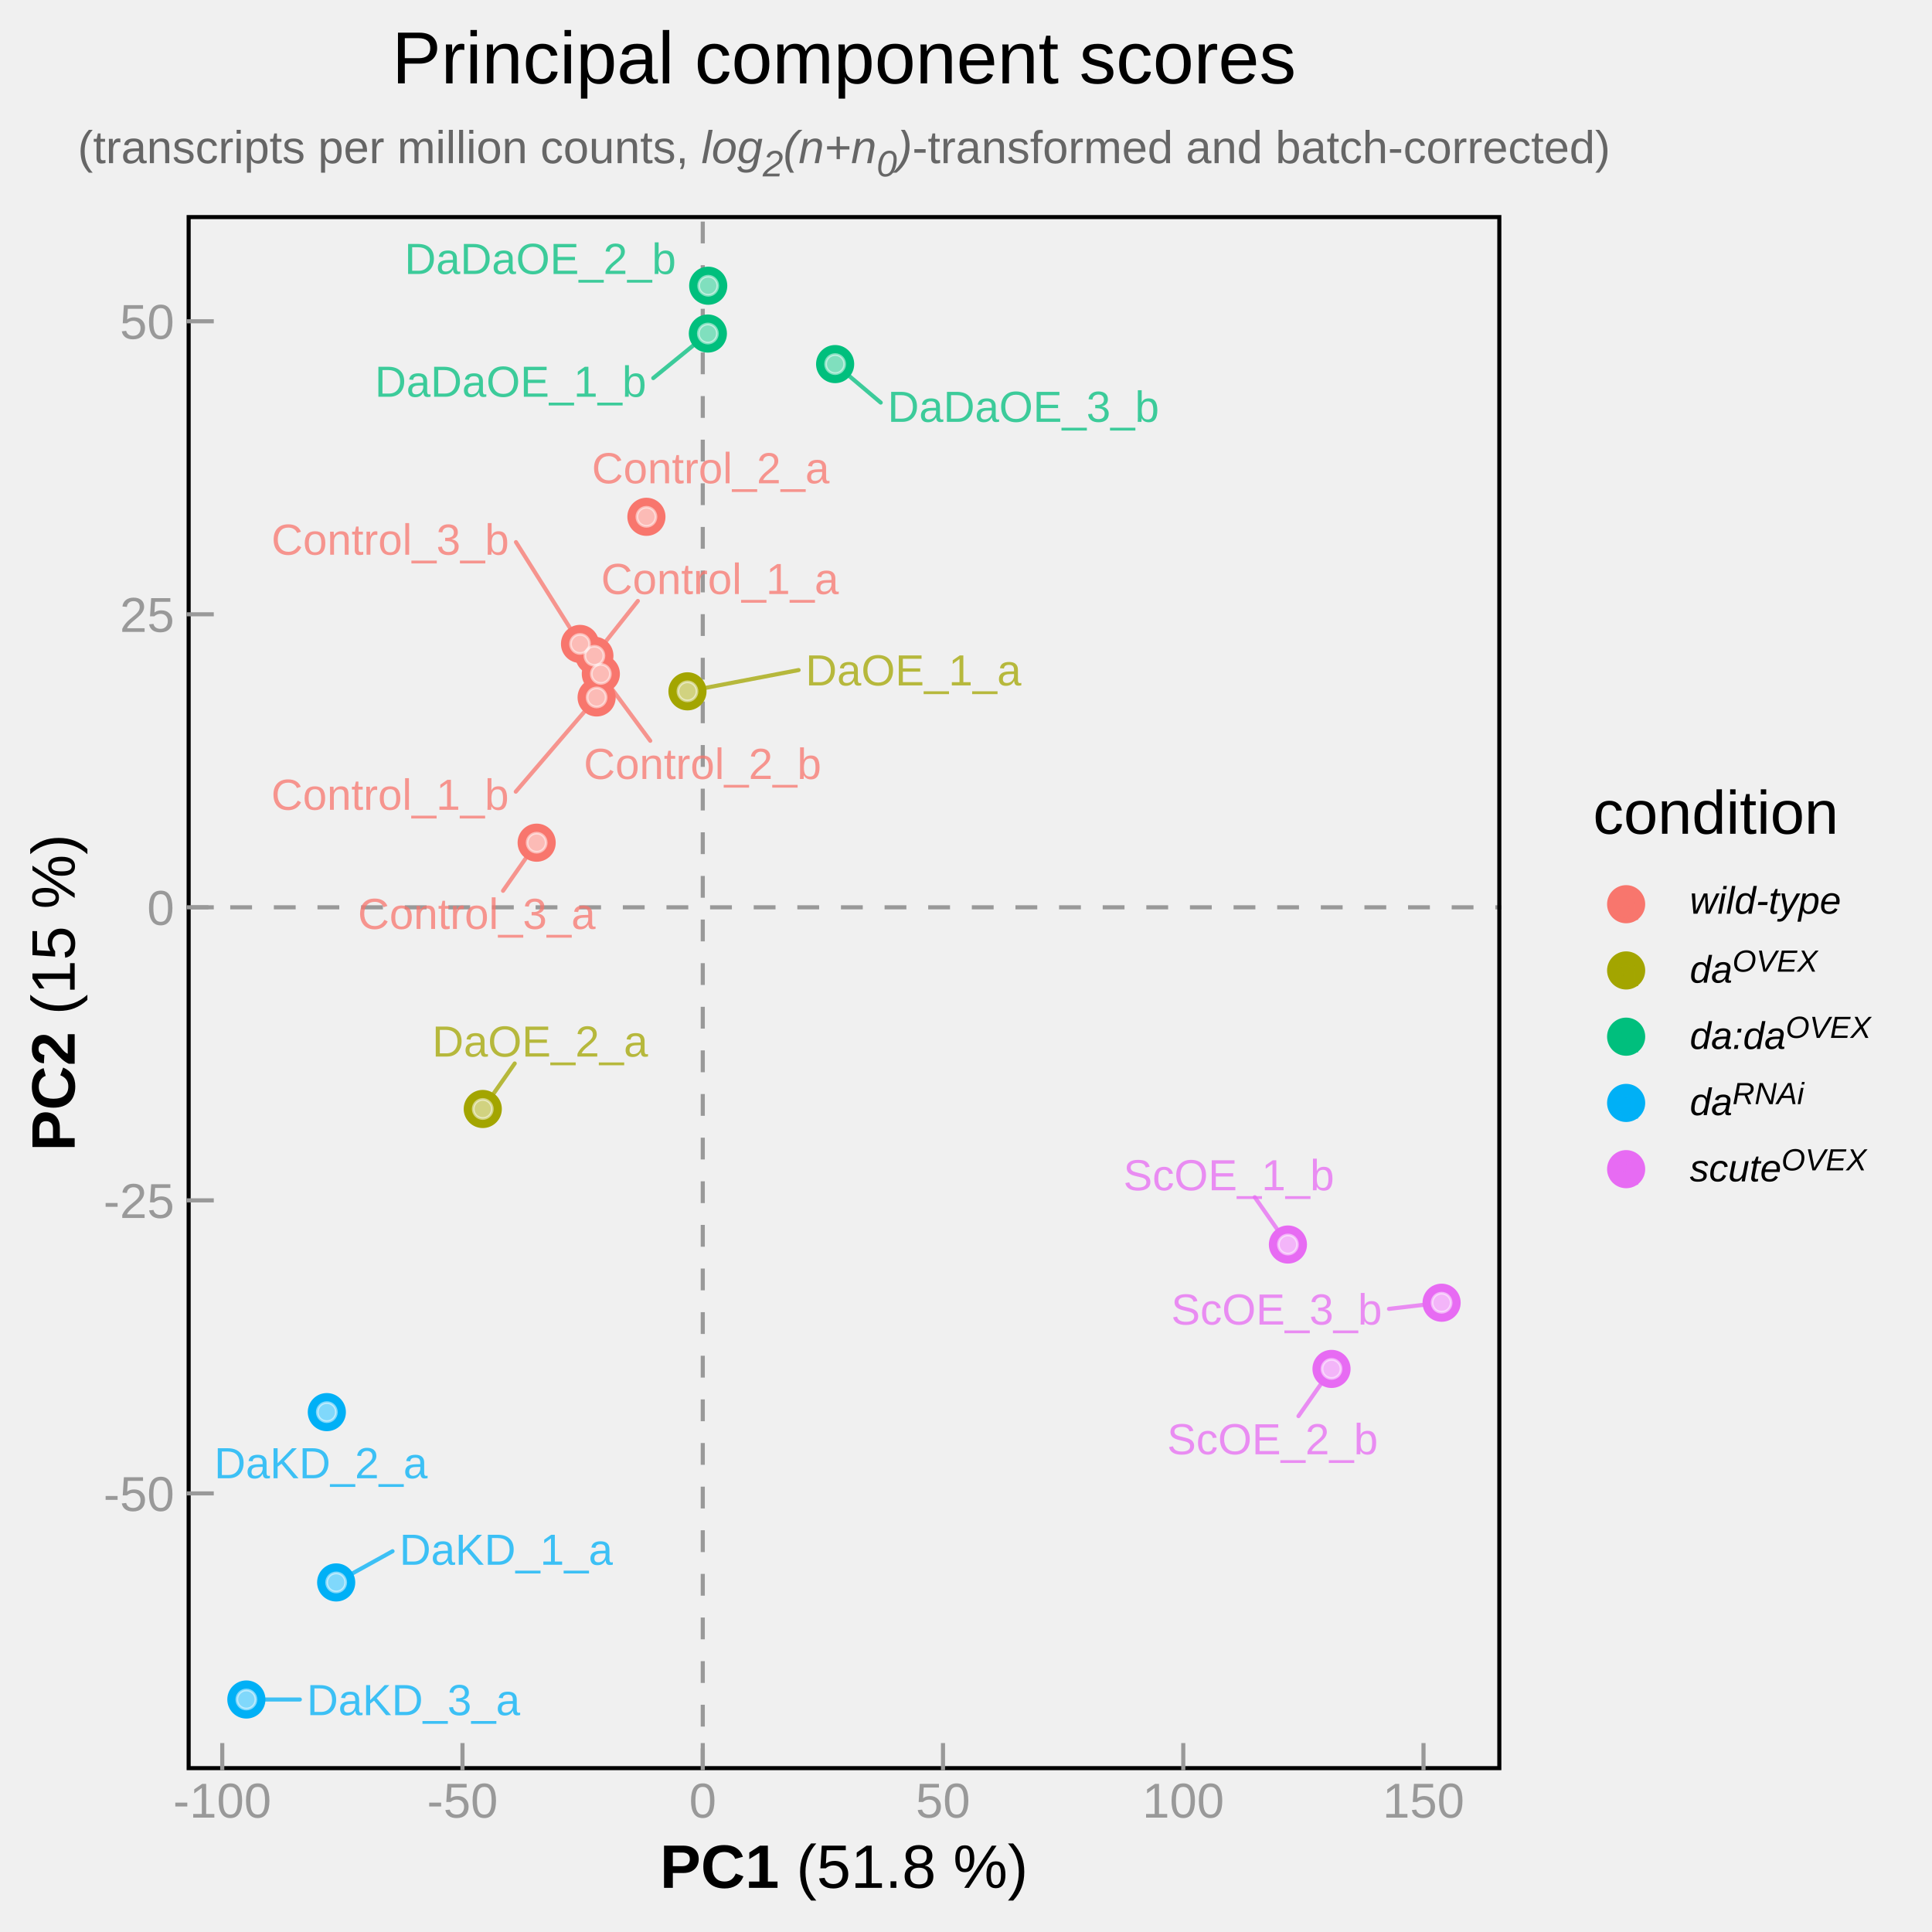
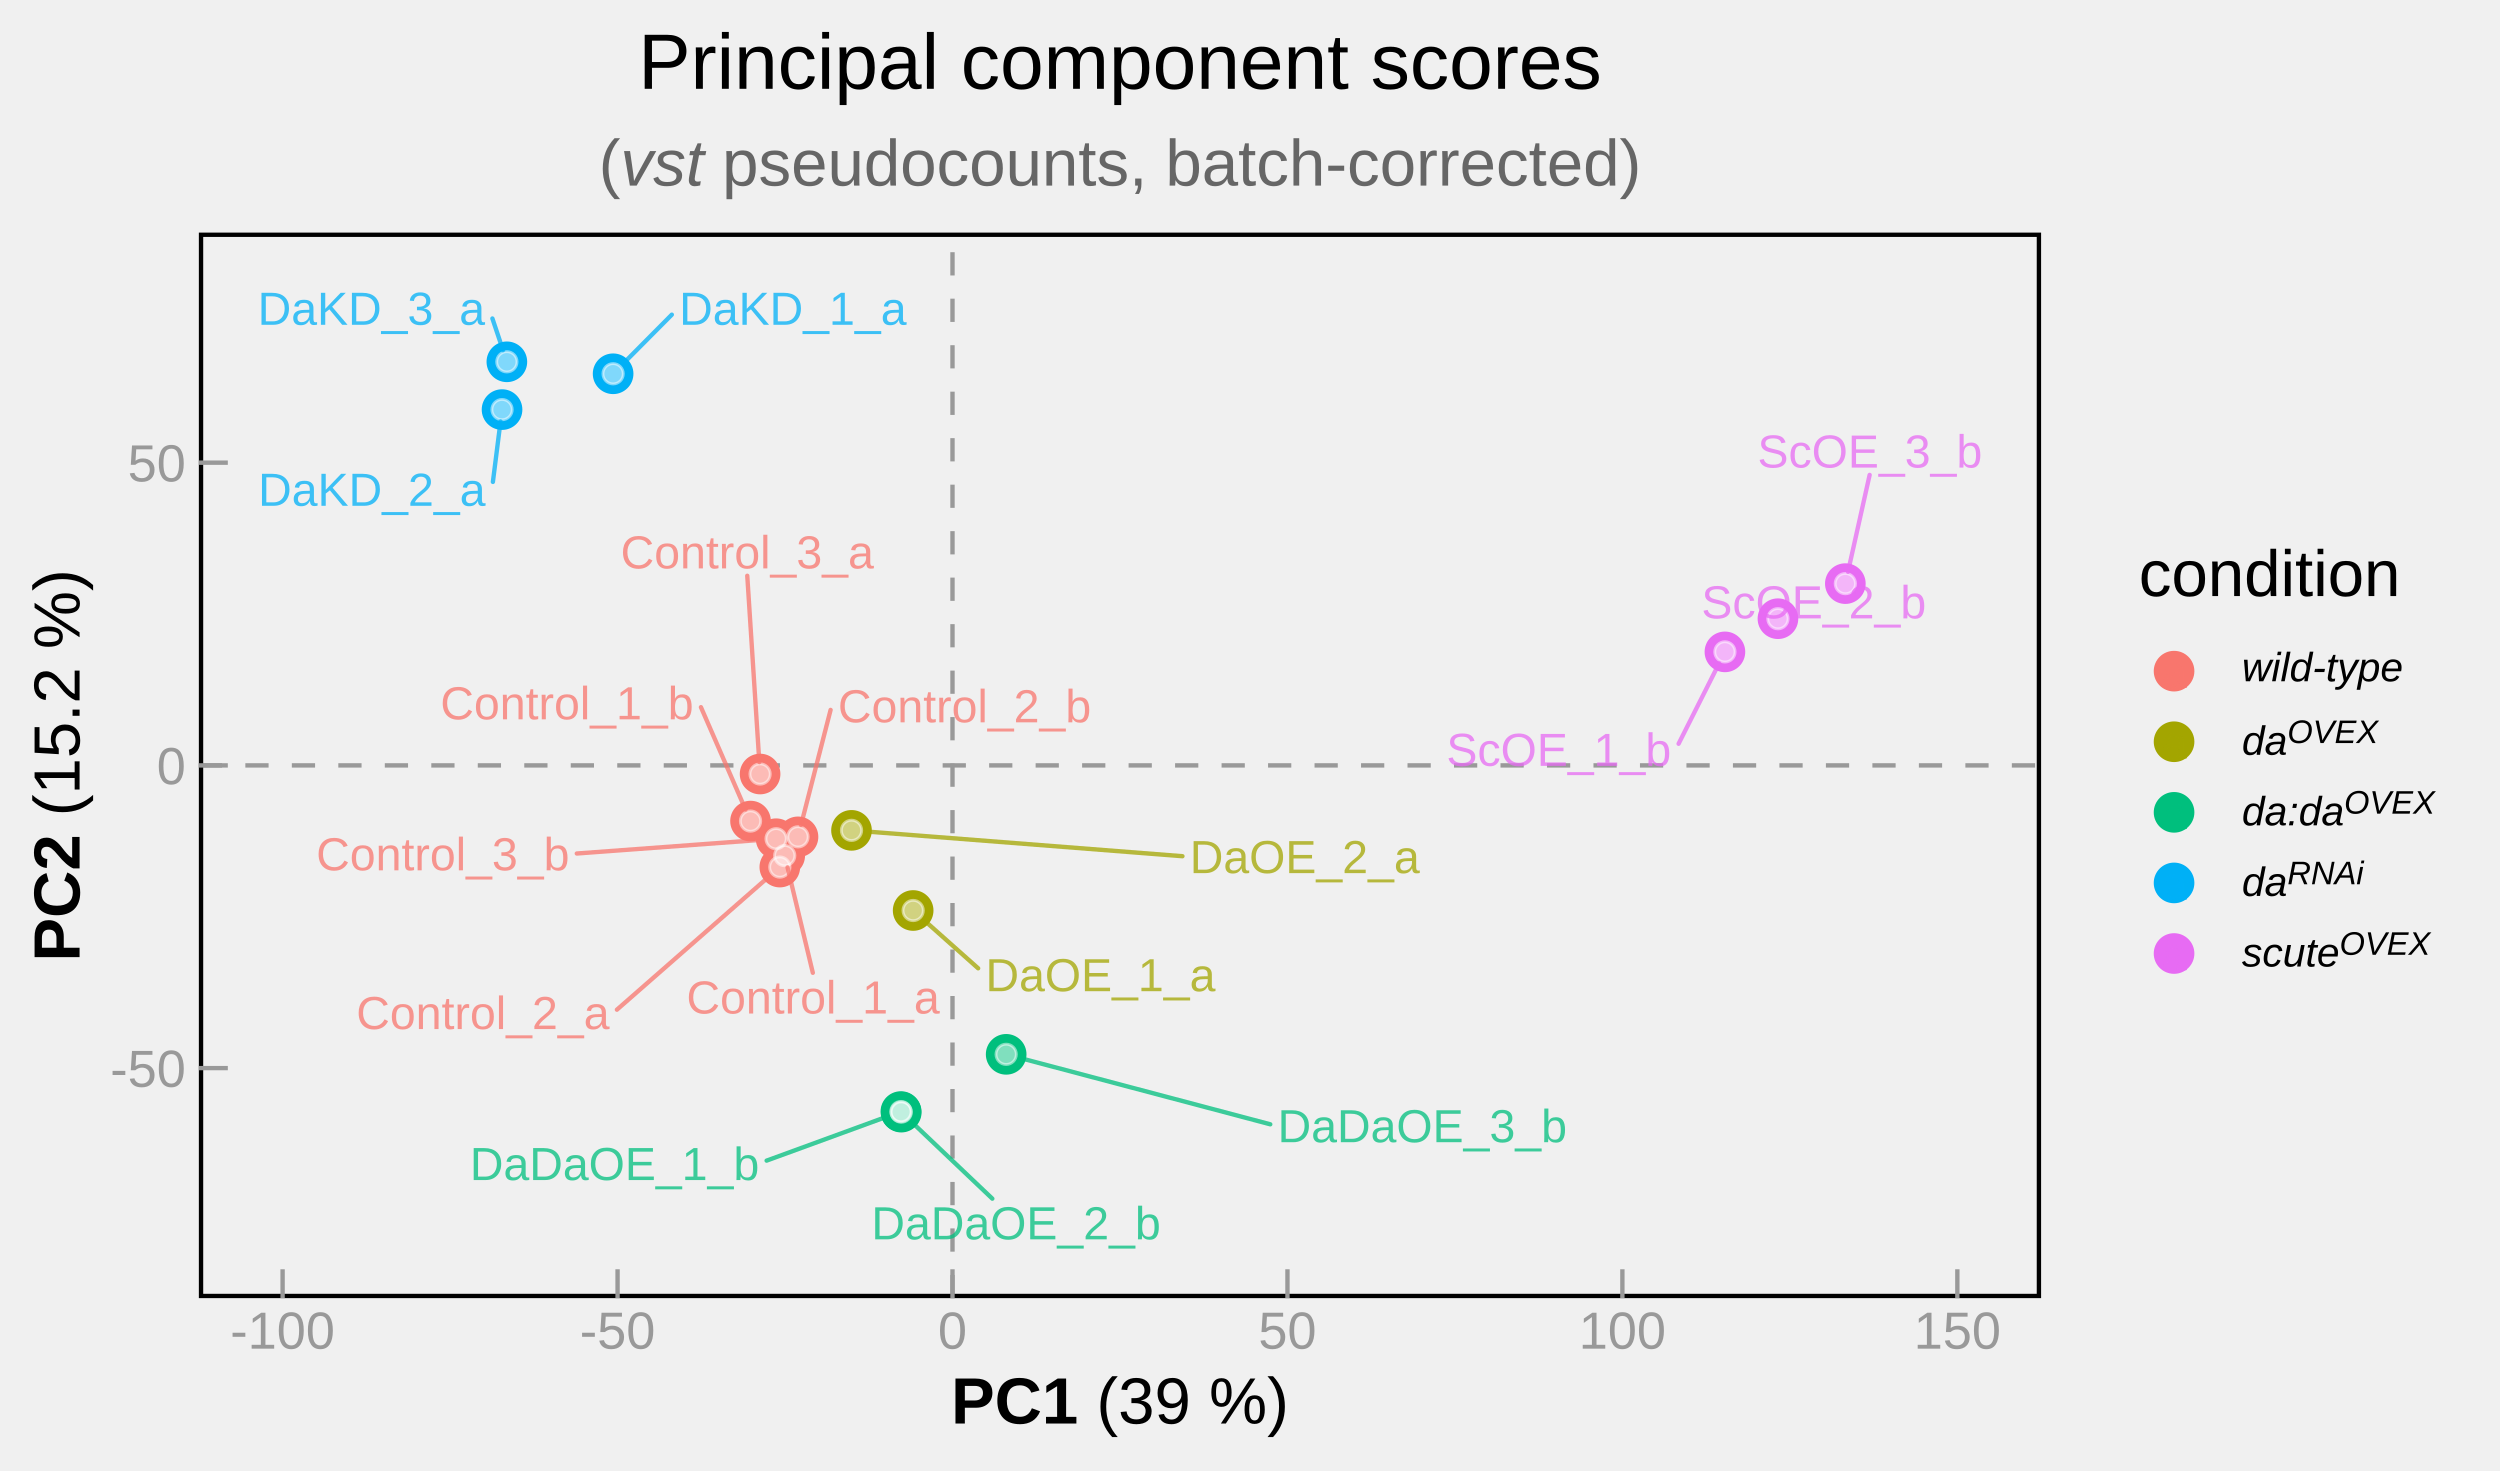
- <svg xmlns="http://www.w3.org/2000/svg" class="svglite" width="504.00pt" height="504.00pt" viewBox="0 0 504.00 504.00">
+ <svg xmlns="http://www.w3.org/2000/svg" class="svglite" width="612.00pt" height="360.00pt" viewBox="0 0 612.00 360.00">
  <defs>
    <style type="text/css">
    .svglite line, .svglite polyline, .svglite polygon, .svglite path, .svglite rect, .svglite circle {
      fill: none;
      stroke: #000000;
      stroke-linecap: round;
      stroke-linejoin: round;
      stroke-miterlimit: 10.00;
    }
    .svglite text {
      white-space: pre;
    }
  </style>
  </defs>
  <rect width="100%" height="100%" style="stroke: none; fill: none;" />
  <defs>
-     <clipPath id="cpMC4wMHw1MDQuMDB8MC4wMHw1MDQuMDA=">
-       <rect x="0.00" y="0.00" width="504.00" height="504.00" />
+     <clipPath id="cpMC4wMHw2MTIuMDB8MC4wMHwzNjAuMDA=">
+       <rect x="0.00" y="0.00" width="612.00" height="360.00" />
    </clipPath>
  </defs>
-   <g clip-path="url(#cpMC4wMHw1MDQuMDB8MC4wMHw1MDQuMDA=)">
+   <g clip-path="url(#cpMC4wMHw2MTIuMDB8MC4wMHwzNjAuMDA=)">
</g>
  <defs>
-     <clipPath id="cpNDguNjh8MzkxLjY2fDU2LjEwfDQ2MS43OQ==">
-       <rect x="48.68" y="56.10" width="342.98" height="405.69" />
+     <clipPath id="cpNDguNjh8NDk5LjY2fDU2Ljk0fDMxNy43OQ==">
+       <rect x="48.68" y="56.94" width="450.98" height="260.85" />
    </clipPath>
  </defs>
-   <g clip-path="url(#cpNDguNjh8MzkxLjY2fDU2LjEwfDQ2MS43OQ==)">
-     <line x1="183.33" y1="461.79" x2="183.33" y2="56.10" style="stroke-width: 1.07; stroke: #999999; stroke-dasharray: 5.69,5.69; stroke-linecap: butt;" />
-     <line x1="48.68" y1="236.69" x2="391.66" y2="236.69" style="stroke-width: 1.07; stroke: #999999; stroke-dasharray: 5.69,5.69; stroke-linecap: butt;" />
-     <circle cx="87.70" cy="412.81" r="4.62" style="stroke-width: 0.71; stroke: #00B0F6; fill: #00B0F6;" />
-     <circle cx="85.26" cy="368.38" r="4.62" style="stroke-width: 0.71; stroke: #00B0F6; fill: #00B0F6;" />
-     <circle cx="64.27" cy="443.35" r="4.62" style="stroke-width: 0.71; stroke: #00B0F6; fill: #00B0F6;" />
-     <circle cx="179.34" cy="180.35" r="4.62" style="stroke-width: 0.71; stroke: #A3A500; fill: #A3A500;" />
-     <circle cx="125.94" cy="289.30" r="4.62" style="stroke-width: 0.71; stroke: #A3A500; fill: #A3A500;" />
-     <circle cx="155.06" cy="171.07" r="4.62" style="stroke-width: 0.71; stroke: #F8766D; fill: #F8766D;" />
-     <circle cx="168.63" cy="134.82" r="4.62" style="stroke-width: 0.71; stroke: #F8766D; fill: #F8766D;" />
-     <circle cx="140.00" cy="219.83" r="4.62" style="stroke-width: 0.71; stroke: #F8766D; fill: #F8766D;" />
-     <circle cx="155.64" cy="181.94" r="4.62" style="stroke-width: 0.71; stroke: #F8766D; fill: #F8766D;" />
-     <circle cx="156.74" cy="175.80" r="4.62" style="stroke-width: 0.71; stroke: #F8766D; fill: #F8766D;" />
-     <circle cx="151.31" cy="167.98" r="4.62" style="stroke-width: 0.71; stroke: #F8766D; fill: #F8766D;" />
-     <circle cx="184.66" cy="87.01" r="4.62" style="stroke-width: 0.71; stroke: #00BF7D; fill: #00BF7D;" />
-     <circle cx="184.75" cy="74.54" r="4.62" style="stroke-width: 0.71; stroke: #00BF7D; fill: #00BF7D;" />
-     <circle cx="217.86" cy="94.98" r="4.62" style="stroke-width: 0.71; stroke: #00BF7D; fill: #00BF7D;" />
-     <circle cx="335.98" cy="324.66" r="4.62" style="stroke-width: 0.71; stroke: #E76BF3; fill: #E76BF3;" />
-     <circle cx="347.35" cy="357.11" r="4.62" style="stroke-width: 0.71; stroke: #E76BF3; fill: #E76BF3;" />
-     <circle cx="376.07" cy="339.84" r="4.62" style="stroke-width: 0.71; stroke: #E76BF3; fill: #E76BF3;" />
-     <circle cx="87.70" cy="412.81" r="2.49" style="stroke-width: 0.71; stroke: #FFFFFF; stroke-opacity: 0.50; fill: #FFFFFF; fill-opacity: 0.50;" />
-     <circle cx="85.26" cy="368.38" r="2.49" style="stroke-width: 0.71; stroke: #FFFFFF; stroke-opacity: 0.50; fill: #FFFFFF; fill-opacity: 0.50;" />
-     <circle cx="64.27" cy="443.35" r="2.49" style="stroke-width: 0.71; stroke: #FFFFFF; stroke-opacity: 0.50; fill: #FFFFFF; fill-opacity: 0.50;" />
-     <circle cx="179.34" cy="180.35" r="2.49" style="stroke-width: 0.71; stroke: #FFFFFF; stroke-opacity: 0.50; fill: #FFFFFF; fill-opacity: 0.50;" />
-     <circle cx="125.94" cy="289.30" r="2.49" style="stroke-width: 0.71; stroke: #FFFFFF; stroke-opacity: 0.50; fill: #FFFFFF; fill-opacity: 0.50;" />
-     <circle cx="155.06" cy="171.07" r="2.49" style="stroke-width: 0.71; stroke: #FFFFFF; stroke-opacity: 0.50; fill: #FFFFFF; fill-opacity: 0.50;" />
-     <circle cx="168.63" cy="134.82" r="2.49" style="stroke-width: 0.71; stroke: #FFFFFF; stroke-opacity: 0.50; fill: #FFFFFF; fill-opacity: 0.50;" />
-     <circle cx="140.00" cy="219.83" r="2.49" style="stroke-width: 0.71; stroke: #FFFFFF; stroke-opacity: 0.50; fill: #FFFFFF; fill-opacity: 0.50;" />
-     <circle cx="155.64" cy="181.94" r="2.49" style="stroke-width: 0.71; stroke: #FFFFFF; stroke-opacity: 0.50; fill: #FFFFFF; fill-opacity: 0.50;" />
-     <circle cx="156.74" cy="175.80" r="2.49" style="stroke-width: 0.71; stroke: #FFFFFF; stroke-opacity: 0.50; fill: #FFFFFF; fill-opacity: 0.50;" />
-     <circle cx="151.31" cy="167.98" r="2.49" style="stroke-width: 0.71; stroke: #FFFFFF; stroke-opacity: 0.50; fill: #FFFFFF; fill-opacity: 0.50;" />
-     <circle cx="184.66" cy="87.01" r="2.49" style="stroke-width: 0.71; stroke: #FFFFFF; stroke-opacity: 0.50; fill: #FFFFFF; fill-opacity: 0.50;" />
-     <circle cx="184.75" cy="74.54" r="2.49" style="stroke-width: 0.71; stroke: #FFFFFF; stroke-opacity: 0.50; fill: #FFFFFF; fill-opacity: 0.50;" />
-     <circle cx="217.86" cy="94.98" r="2.49" style="stroke-width: 0.71; stroke: #FFFFFF; stroke-opacity: 0.50; fill: #FFFFFF; fill-opacity: 0.50;" />
-     <circle cx="335.98" cy="324.66" r="2.49" style="stroke-width: 0.71; stroke: #FFFFFF; stroke-opacity: 0.50; fill: #FFFFFF; fill-opacity: 0.50;" />
-     <circle cx="347.35" cy="357.11" r="2.49" style="stroke-width: 0.71; stroke: #FFFFFF; stroke-opacity: 0.50; fill: #FFFFFF; fill-opacity: 0.50;" />
-     <circle cx="376.07" cy="339.84" r="2.49" style="stroke-width: 0.71; stroke: #FFFFFF; stroke-opacity: 0.50; fill: #FFFFFF; fill-opacity: 0.50;" />
-     <line x1="102.40" y1="404.67" x2="91.81" y2="410.53" style="stroke-width: 1.07; stroke: #00B0F6; stroke-opacity: 0.75;" />
-     <line x1="78.22" y1="443.35" x2="68.81" y2="443.35" style="stroke-width: 1.07; stroke: #00B0F6; stroke-opacity: 0.75;" />
-     <line x1="208.33" y1="174.80" x2="183.81" y2="179.49" style="stroke-width: 1.07; stroke: #A3A500; stroke-opacity: 0.75;" />
-     <line x1="134.27" y1="277.43" x2="128.84" y2="285.17" style="stroke-width: 1.07; stroke: #A3A500; stroke-opacity: 0.75;" />
-     <line x1="166.40" y1="156.77" x2="158.16" y2="167.16" style="stroke-width: 1.07; stroke: #F8766D; stroke-opacity: 0.75;" />
-     <line x1="131.23" y1="232.38" x2="137.11" y2="223.97" style="stroke-width: 1.07; stroke: #F8766D; stroke-opacity: 0.75;" />
-     <line x1="134.55" y1="206.52" x2="152.41" y2="185.71" style="stroke-width: 1.07; stroke: #F8766D; stroke-opacity: 0.75;" />
-     <line x1="169.63" y1="193.25" x2="159.72" y2="179.84" style="stroke-width: 1.07; stroke: #F8766D; stroke-opacity: 0.75;" />
-     <line x1="134.60" y1="141.42" x2="148.60" y2="163.67" style="stroke-width: 1.07; stroke: #F8766D; stroke-opacity: 0.75;" />
-     <line x1="170.42" y1="98.63" x2="180.93" y2="90.06" style="stroke-width: 1.07; stroke: #00BF7D; stroke-opacity: 0.75;" />
-     <line x1="229.75" y1="105.02" x2="221.55" y2="98.10" style="stroke-width: 1.07; stroke: #00BF7D; stroke-opacity: 0.75;" />
-     <line x1="327.33" y1="312.31" x2="333.08" y2="320.53" style="stroke-width: 1.07; stroke: #E76BF3; stroke-opacity: 0.75;" />
-     <line x1="338.73" y1="369.42" x2="344.46" y2="361.24" style="stroke-width: 1.07; stroke: #E76BF3; stroke-opacity: 0.75;" />
-     <line x1="362.35" y1="341.45" x2="371.56" y2="340.37" style="stroke-width: 1.07; stroke: #E76BF3; stroke-opacity: 0.75;" />
-     <text x="132.03" y="408.20" text-anchor="middle" style="font-size: 11.38px;fill: #00B0F6; fill-opacity: 0.75; font-family: &quot;Arial&quot;;" textLength="55.66px" lengthAdjust="spacingAndGlyphs">DaKD_1_a</text>
-     <text x="83.71" y="385.63" text-anchor="middle" style="font-size: 11.38px;fill: #00B0F6; fill-opacity: 0.75; font-family: &quot;Arial&quot;;" textLength="55.66px" lengthAdjust="spacingAndGlyphs">DaKD_2_a</text>
-     <text x="107.86" y="447.43" text-anchor="middle" style="font-size: 11.38px;fill: #00B0F6; fill-opacity: 0.75; font-family: &quot;Arial&quot;;" textLength="55.66px" lengthAdjust="spacingAndGlyphs">DaKD_3_a</text>
-     <text x="238.28" y="178.81" text-anchor="middle" style="font-size: 11.38px;fill: #A3A500; fill-opacity: 0.75; font-family: &quot;Arial&quot;;" textLength="56.30px" lengthAdjust="spacingAndGlyphs">DaOE_1_a</text>
-     <text x="140.89" y="275.63" text-anchor="middle" style="font-size: 11.38px;fill: #A3A500; fill-opacity: 0.75; font-family: &quot;Arial&quot;;" textLength="56.30px" lengthAdjust="spacingAndGlyphs">DaOE_2_a</text>
-     <text x="187.81" y="154.97" text-anchor="middle" style="font-size: 11.38px;fill: #F8766D; fill-opacity: 0.75; font-family: &quot;Arial&quot;;" textLength="61.99px" lengthAdjust="spacingAndGlyphs">Control_1_a</text>
-     <text x="185.39" y="126.08" text-anchor="middle" style="font-size: 11.38px;fill: #F8766D; fill-opacity: 0.75; font-family: &quot;Arial&quot;;" textLength="61.99px" lengthAdjust="spacingAndGlyphs">Control_2_a</text>
-     <text x="124.36" y="242.34" text-anchor="middle" style="font-size: 11.38px;fill: #F8766D; fill-opacity: 0.75; font-family: &quot;Arial&quot;;" textLength="61.99px" lengthAdjust="spacingAndGlyphs">Control_3_a</text>
-     <text x="101.76" y="211.25" text-anchor="middle" style="font-size: 11.38px;fill: #F8766D; fill-opacity: 0.75; font-family: &quot;Arial&quot;;" textLength="61.99px" lengthAdjust="spacingAndGlyphs">Control_1_b</text>
-     <text x="183.28" y="203.21" text-anchor="middle" style="font-size: 11.38px;fill: #F8766D; fill-opacity: 0.75; font-family: &quot;Arial&quot;;" textLength="61.99px" lengthAdjust="spacingAndGlyphs">Control_2_b</text>
-     <text x="101.81" y="144.71" text-anchor="middle" style="font-size: 11.38px;fill: #F8766D; fill-opacity: 0.75; font-family: &quot;Arial&quot;;" textLength="61.99px" lengthAdjust="spacingAndGlyphs">Control_3_b</text>
-     <text x="133.20" y="103.51" text-anchor="middle" style="font-size: 11.38px;fill: #00BF7D; fill-opacity: 0.75; font-family: &quot;Arial&quot;;" textLength="70.84px" lengthAdjust="spacingAndGlyphs">DaDaOE_1_b</text>
-     <text x="140.95" y="71.47" text-anchor="middle" style="font-size: 11.38px;fill: #00BF7D; fill-opacity: 0.75; font-family: &quot;Arial&quot;;" textLength="70.84px" lengthAdjust="spacingAndGlyphs">DaDaOE_2_b</text>
-     <text x="266.97" y="110.05" text-anchor="middle" style="font-size: 11.38px;fill: #00BF7D; fill-opacity: 0.75; font-family: &quot;Arial&quot;;" textLength="70.84px" lengthAdjust="spacingAndGlyphs">DaDaOE_3_b</text>
-     <text x="320.56" y="310.51" text-anchor="middle" style="font-size: 11.38px;fill: #E76BF3; fill-opacity: 0.75; font-family: &quot;Arial&quot;;" textLength="55.03px" lengthAdjust="spacingAndGlyphs">ScOE_1_b</text>
-     <text x="331.97" y="379.38" text-anchor="middle" style="font-size: 11.38px;fill: #E76BF3; fill-opacity: 0.75; font-family: &quot;Arial&quot;;" textLength="55.03px" lengthAdjust="spacingAndGlyphs">ScOE_2_b</text>
-     <text x="333.03" y="345.54" text-anchor="middle" style="font-size: 11.38px;fill: #E76BF3; fill-opacity: 0.75; font-family: &quot;Arial&quot;;" textLength="55.03px" lengthAdjust="spacingAndGlyphs">ScOE_3_b</text>
-     <rect x="48.68" y="56.10" width="342.98" height="405.69" style="stroke-width: 2.13;" />
+   <g clip-path="url(#cpNDguNjh8NDk5LjY2fDU2Ljk0fDMxNy43OQ==)">
+     <line x1="233.17" y1="317.79" x2="233.17" y2="56.94" style="stroke-width: 1.07; stroke: #999999; stroke-dasharray: 5.69,5.69; stroke-linecap: butt;" />
+     <line x1="48.68" y1="187.37" x2="499.66" y2="187.37" style="stroke-width: 1.07; stroke: #999999; stroke-dasharray: 5.69,5.69; stroke-linecap: butt;" />
+     <circle cx="150.09" cy="91.50" r="4.62" style="stroke-width: 0.71; stroke: #00B0F6; fill: #00B0F6;" />
+     <circle cx="122.90" cy="100.27" r="4.62" style="stroke-width: 0.71; stroke: #00B0F6; fill: #00B0F6;" />
+     <circle cx="124.08" cy="88.57" r="4.62" style="stroke-width: 0.71; stroke: #00B0F6; fill: #00B0F6;" />
+     <circle cx="223.54" cy="222.89" r="4.62" style="stroke-width: 0.71; stroke: #A3A500; fill: #A3A500;" />
+     <circle cx="208.45" cy="203.27" r="4.62" style="stroke-width: 0.71; stroke: #A3A500; fill: #A3A500;" />
+     <circle cx="192.10" cy="209.45" r="4.62" style="stroke-width: 0.71; stroke: #F8766D; fill: #F8766D;" />
+     <circle cx="190.90" cy="212.26" r="4.62" style="stroke-width: 0.71; stroke: #F8766D; fill: #F8766D;" />
+     <circle cx="186.07" cy="189.48" r="4.62" style="stroke-width: 0.71; stroke: #F8766D; fill: #F8766D;" />
+     <circle cx="183.73" cy="201.00" r="4.62" style="stroke-width: 0.71; stroke: #F8766D; fill: #F8766D;" />
+     <circle cx="195.35" cy="204.86" r="4.62" style="stroke-width: 0.71; stroke: #F8766D; fill: #F8766D;" />
+     <circle cx="189.99" cy="205.32" r="4.62" style="stroke-width: 0.71; stroke: #F8766D; fill: #F8766D;" />
+     <circle cx="220.54" cy="272.11" r="4.62" style="stroke-width: 0.71; stroke: #00BF7D; fill: #00BF7D;" />
+     <circle cx="220.63" cy="272.25" r="4.62" style="stroke-width: 0.71; stroke: #00BF7D; fill: #00BF7D;" />
+     <circle cx="246.31" cy="258.10" r="4.62" style="stroke-width: 0.71; stroke: #00BF7D; fill: #00BF7D;" />
+     <circle cx="422.26" cy="159.58" r="4.62" style="stroke-width: 0.71; stroke: #E76BF3; fill: #E76BF3;" />
+     <circle cx="435.24" cy="151.46" r="4.62" style="stroke-width: 0.71; stroke: #E76BF3; fill: #E76BF3;" />
+     <circle cx="451.74" cy="142.87" r="4.62" style="stroke-width: 0.71; stroke: #E76BF3; fill: #E76BF3;" />
+     <circle cx="150.09" cy="91.50" r="2.49" style="stroke-width: 0.71; stroke: #FFFFFF; stroke-opacity: 0.50; fill: #FFFFFF; fill-opacity: 0.50;" />
+     <circle cx="122.90" cy="100.27" r="2.49" style="stroke-width: 0.71; stroke: #FFFFFF; stroke-opacity: 0.50; fill: #FFFFFF; fill-opacity: 0.50;" />
+     <circle cx="124.08" cy="88.57" r="2.49" style="stroke-width: 0.71; stroke: #FFFFFF; stroke-opacity: 0.50; fill: #FFFFFF; fill-opacity: 0.50;" />
+     <circle cx="223.54" cy="222.89" r="2.49" style="stroke-width: 0.71; stroke: #FFFFFF; stroke-opacity: 0.50; fill: #FFFFFF; fill-opacity: 0.50;" />
+     <circle cx="208.45" cy="203.27" r="2.49" style="stroke-width: 0.71; stroke: #FFFFFF; stroke-opacity: 0.50; fill: #FFFFFF; fill-opacity: 0.50;" />
+     <circle cx="192.10" cy="209.45" r="2.49" style="stroke-width: 0.71; stroke: #FFFFFF; stroke-opacity: 0.50; fill: #FFFFFF; fill-opacity: 0.50;" />
+     <circle cx="190.90" cy="212.26" r="2.49" style="stroke-width: 0.71; stroke: #FFFFFF; stroke-opacity: 0.50; fill: #FFFFFF; fill-opacity: 0.50;" />
+     <circle cx="186.07" cy="189.48" r="2.49" style="stroke-width: 0.71; stroke: #FFFFFF; stroke-opacity: 0.50; fill: #FFFFFF; fill-opacity: 0.50;" />
+     <circle cx="183.73" cy="201.00" r="2.49" style="stroke-width: 0.71; stroke: #FFFFFF; stroke-opacity: 0.50; fill: #FFFFFF; fill-opacity: 0.50;" />
+     <circle cx="195.35" cy="204.86" r="2.49" style="stroke-width: 0.71; stroke: #FFFFFF; stroke-opacity: 0.50; fill: #FFFFFF; fill-opacity: 0.50;" />
+     <circle cx="189.99" cy="205.32" r="2.49" style="stroke-width: 0.71; stroke: #FFFFFF; stroke-opacity: 0.50; fill: #FFFFFF; fill-opacity: 0.50;" />
+     <circle cx="220.54" cy="272.11" r="2.49" style="stroke-width: 0.71; stroke: #FFFFFF; stroke-opacity: 0.50; fill: #FFFFFF; fill-opacity: 0.50;" />
+     <circle cx="220.63" cy="272.25" r="2.49" style="stroke-width: 0.71; stroke: #FFFFFF; stroke-opacity: 0.50; fill: #FFFFFF; fill-opacity: 0.50;" />
+     <circle cx="246.31" cy="258.10" r="2.49" style="stroke-width: 0.71; stroke: #FFFFFF; stroke-opacity: 0.50; fill: #FFFFFF; fill-opacity: 0.50;" />
+     <circle cx="422.26" cy="159.58" r="2.49" style="stroke-width: 0.71; stroke: #FFFFFF; stroke-opacity: 0.50; fill: #FFFFFF; fill-opacity: 0.50;" />
+     <circle cx="435.24" cy="151.46" r="2.49" style="stroke-width: 0.71; stroke: #FFFFFF; stroke-opacity: 0.50; fill: #FFFFFF; fill-opacity: 0.50;" />
+     <circle cx="451.74" cy="142.87" r="2.49" style="stroke-width: 0.71; stroke: #FFFFFF; stroke-opacity: 0.50; fill: #FFFFFF; fill-opacity: 0.50;" />
+     <line x1="164.46" y1="77.03" x2="152.61" y2="88.96" style="stroke-width: 1.07; stroke: #00B0F6; stroke-opacity: 0.75;" />
+     <line x1="120.66" y1="117.97" x2="122.53" y2="103.19" style="stroke-width: 1.07; stroke: #00B0F6; stroke-opacity: 0.75;" />
+     <line x1="120.54" y1="77.97" x2="123.13" y2="85.70" style="stroke-width: 1.07; stroke: #00B0F6; stroke-opacity: 0.75;" />
+     <line x1="239.45" y1="237.04" x2="226.30" y2="225.34" style="stroke-width: 1.07; stroke: #A3A500; stroke-opacity: 0.75;" />
+     <line x1="289.46" y1="209.60" x2="213.46" y2="203.66" style="stroke-width: 1.07; stroke: #A3A500; stroke-opacity: 0.75;" />
+     <line x1="198.98" y1="238.14" x2="192.79" y2="212.35" style="stroke-width: 1.07; stroke: #F8766D; stroke-opacity: 0.75;" />
+     <line x1="151.02" y1="247.17" x2="188.11" y2="214.70" style="stroke-width: 1.07; stroke: #F8766D; stroke-opacity: 0.75;" />
+     <line x1="182.93" y1="140.95" x2="185.88" y2="186.56" style="stroke-width: 1.07; stroke: #F8766D; stroke-opacity: 0.75;" />
+     <line x1="171.59" y1="173.12" x2="182.50" y2="198.17" style="stroke-width: 1.07; stroke: #F8766D; stroke-opacity: 0.75;" />
+     <line x1="203.33" y1="173.79" x2="196.09" y2="201.96" style="stroke-width: 1.07; stroke: #F8766D; stroke-opacity: 0.75;" />
+     <line x1="141.20" y1="208.94" x2="184.97" y2="205.70" style="stroke-width: 1.07; stroke: #F8766D; stroke-opacity: 0.75;" />
+     <line x1="187.67" y1="284.12" x2="216.26" y2="273.67" style="stroke-width: 1.07; stroke: #00BF7D; stroke-opacity: 0.75;" />
+     <line x1="242.92" y1="293.43" x2="223.26" y2="274.75" style="stroke-width: 1.07; stroke: #00BF7D; stroke-opacity: 0.75;" />
+     <line x1="310.96" y1="275.23" x2="250.91" y2="259.32" style="stroke-width: 1.07; stroke: #00BF7D; stroke-opacity: 0.75;" />
+     <line x1="410.92" y1="182.07" x2="420.84" y2="162.39" style="stroke-width: 1.07; stroke: #E76BF3; stroke-opacity: 0.75;" />
+     <line x1="457.69" y1="116.26" x2="452.39" y2="139.97" style="stroke-width: 1.07; stroke: #E76BF3; stroke-opacity: 0.75;" />
+     <text x="194.10" y="79.51" text-anchor="middle" style="font-size: 11.38px;fill: #00B0F6; fill-opacity: 0.75; font-family: &quot;Arial&quot;;" textLength="55.66px" lengthAdjust="spacingAndGlyphs">DaKD_1_a</text>
+     <text x="91.03" y="123.82" text-anchor="middle" style="font-size: 11.38px;fill: #00B0F6; fill-opacity: 0.75; font-family: &quot;Arial&quot;;" textLength="55.66px" lengthAdjust="spacingAndGlyphs">DaKD_2_a</text>
+     <text x="90.91" y="79.51" text-anchor="middle" style="font-size: 11.38px;fill: #00B0F6; fill-opacity: 0.75; font-family: &quot;Arial&quot;;" textLength="55.66px" lengthAdjust="spacingAndGlyphs">DaKD_3_a</text>
+     <text x="269.40" y="242.65" text-anchor="middle" style="font-size: 11.38px;fill: #A3A500; fill-opacity: 0.75; font-family: &quot;Arial&quot;;" textLength="56.30px" lengthAdjust="spacingAndGlyphs">DaOE_1_a</text>
+     <text x="319.41" y="213.74" text-anchor="middle" style="font-size: 11.38px;fill: #A3A500; fill-opacity: 0.75; font-family: &quot;Arial&quot;;" textLength="56.30px" lengthAdjust="spacingAndGlyphs">DaOE_2_a</text>
+     <text x="199.05" y="248.11" text-anchor="middle" style="font-size: 11.38px;fill: #F8766D; fill-opacity: 0.75; font-family: &quot;Arial&quot;;" textLength="61.99px" lengthAdjust="spacingAndGlyphs">Control_1_a</text>
+     <text x="118.22" y="251.92" text-anchor="middle" style="font-size: 11.38px;fill: #F8766D; fill-opacity: 0.75; font-family: &quot;Arial&quot;;" textLength="61.99px" lengthAdjust="spacingAndGlyphs">Control_2_a</text>
+     <text x="182.93" y="139.15" text-anchor="middle" style="font-size: 11.38px;fill: #F8766D; fill-opacity: 0.75; font-family: &quot;Arial&quot;;" textLength="61.99px" lengthAdjust="spacingAndGlyphs">Control_3_a</text>
+     <text x="138.80" y="176.09" text-anchor="middle" style="font-size: 11.38px;fill: #F8766D; fill-opacity: 0.75; font-family: &quot;Arial&quot;;" textLength="61.99px" lengthAdjust="spacingAndGlyphs">Control_1_b</text>
+     <text x="236.13" y="176.82" text-anchor="middle" style="font-size: 11.38px;fill: #F8766D; fill-opacity: 0.75; font-family: &quot;Arial&quot;;" textLength="61.99px" lengthAdjust="spacingAndGlyphs">Control_2_b</text>
+     <text x="108.41" y="213.05" text-anchor="middle" style="font-size: 11.38px;fill: #F8766D; fill-opacity: 0.75; font-family: &quot;Arial&quot;;" textLength="61.99px" lengthAdjust="spacingAndGlyphs">Control_3_b</text>
+     <text x="150.45" y="288.88" text-anchor="middle" style="font-size: 11.38px;fill: #00BF7D; fill-opacity: 0.75; font-family: &quot;Arial&quot;;" textLength="70.84px" lengthAdjust="spacingAndGlyphs">DaDaOE_1_b</text>
+     <text x="248.74" y="303.39" text-anchor="middle" style="font-size: 11.38px;fill: #00BF7D; fill-opacity: 0.75; font-family: &quot;Arial&quot;;" textLength="70.84px" lengthAdjust="spacingAndGlyphs">DaDaOE_2_b</text>
+     <text x="348.18" y="279.62" text-anchor="middle" style="font-size: 11.38px;fill: #00BF7D; fill-opacity: 0.75; font-family: &quot;Arial&quot;;" textLength="70.84px" lengthAdjust="spacingAndGlyphs">DaDaOE_3_b</text>
+     <text x="381.60" y="187.49" text-anchor="middle" style="font-size: 11.38px;fill: #E76BF3; fill-opacity: 0.75; font-family: &quot;Arial&quot;;" textLength="55.03px" lengthAdjust="spacingAndGlyphs">ScOE_1_b</text>
+     <text x="444.02" y="151.38" text-anchor="middle" style="font-size: 11.38px;fill: #E76BF3; fill-opacity: 0.75; font-family: &quot;Arial&quot;;" textLength="55.03px" lengthAdjust="spacingAndGlyphs">ScOE_2_b</text>
+     <text x="457.75" y="114.46" text-anchor="middle" style="font-size: 11.38px;fill: #E76BF3; fill-opacity: 0.75; font-family: &quot;Arial&quot;;" textLength="55.03px" lengthAdjust="spacingAndGlyphs">ScOE_3_b</text>
+     <rect x="48.68" y="56.94" width="450.98" height="260.85" style="stroke-width: 2.13;" />
  </g>
-   <g clip-path="url(#cpMC4wMHw1MDQuMDB8MC4wMHw1MDQuMDA=)">
-     <text x="45.49" y="394.17" text-anchor="end" style="font-size: 12.80px;fill: #999999; font-family: &quot;Arial&quot;;" textLength="18.49px" lengthAdjust="spacingAndGlyphs">-50</text>
-     <text x="45.49" y="317.73" text-anchor="end" style="font-size: 12.80px;fill: #999999; font-family: &quot;Arial&quot;;" textLength="18.49px" lengthAdjust="spacingAndGlyphs">-25</text>
-     <text x="45.49" y="241.28" text-anchor="end" style="font-size: 12.80px;fill: #999999; font-family: &quot;Arial&quot;;" textLength="7.11px" lengthAdjust="spacingAndGlyphs">0</text>
-     <text x="45.49" y="164.84" text-anchor="end" style="font-size: 12.80px;fill: #999999; font-family: &quot;Arial&quot;;" textLength="14.23px" lengthAdjust="spacingAndGlyphs">25</text>
-     <text x="45.49" y="88.40" text-anchor="end" style="font-size: 12.80px;fill: #999999; font-family: &quot;Arial&quot;;" textLength="14.23px" lengthAdjust="spacingAndGlyphs">50</text>
-     <polyline points="55.77,389.58 48.68,389.58 " style="stroke-width: 1.07; stroke: #999999; stroke-linecap: butt;" />
-     <polyline points="55.77,313.14 48.68,313.14 " style="stroke-width: 1.07; stroke: #999999; stroke-linecap: butt;" />
-     <polyline points="55.77,236.69 48.68,236.69 " style="stroke-width: 1.07; stroke: #999999; stroke-linecap: butt;" />
-     <polyline points="55.77,160.25 48.68,160.25 " style="stroke-width: 1.07; stroke: #999999; stroke-linecap: butt;" />
-     <polyline points="55.77,83.81 48.68,83.81 " style="stroke-width: 1.07; stroke: #999999; stroke-linecap: butt;" />
-     <polyline points="57.98,454.71 57.98,461.79 " style="stroke-width: 1.07; stroke: #999999; stroke-linecap: butt;" />
-     <polyline points="120.65,454.71 120.65,461.79 " style="stroke-width: 1.07; stroke: #999999; stroke-linecap: butt;" />
-     <polyline points="183.33,454.71 183.33,461.79 " style="stroke-width: 1.07; stroke: #999999; stroke-linecap: butt;" />
-     <polyline points="246.00,454.71 246.00,461.79 " style="stroke-width: 1.07; stroke: #999999; stroke-linecap: butt;" />
-     <polyline points="308.68,454.71 308.68,461.79 " style="stroke-width: 1.07; stroke: #999999; stroke-linecap: butt;" />
-     <polyline points="371.35,454.71 371.35,461.79 " style="stroke-width: 1.07; stroke: #999999; stroke-linecap: butt;" />
-     <text x="57.98" y="474.16" text-anchor="middle" style="font-size: 12.80px;fill: #999999; font-family: &quot;Arial&quot;;" textLength="25.60px" lengthAdjust="spacingAndGlyphs">-100</text>
-     <text x="120.65" y="474.16" text-anchor="middle" style="font-size: 12.80px;fill: #999999; font-family: &quot;Arial&quot;;" textLength="18.49px" lengthAdjust="spacingAndGlyphs">-50</text>
-     <text x="183.33" y="474.16" text-anchor="middle" style="font-size: 12.80px;fill: #999999; font-family: &quot;Arial&quot;;" textLength="7.11px" lengthAdjust="spacingAndGlyphs">0</text>
-     <text x="246.00" y="474.16" text-anchor="middle" style="font-size: 12.80px;fill: #999999; font-family: &quot;Arial&quot;;" textLength="14.23px" lengthAdjust="spacingAndGlyphs">50</text>
-     <text x="308.68" y="474.16" text-anchor="middle" style="font-size: 12.80px;fill: #999999; font-family: &quot;Arial&quot;;" textLength="21.34px" lengthAdjust="spacingAndGlyphs">100</text>
-     <text x="371.35" y="474.16" text-anchor="middle" style="font-size: 12.80px;fill: #999999; font-family: &quot;Arial&quot;;" textLength="21.34px" lengthAdjust="spacingAndGlyphs">150</text>
-     <text x="172.15" y="492.49" style="font-size: 16.00px; font-weight: bold; font-family: &quot;Arial&quot;;" textLength="31.13px" lengthAdjust="spacingAndGlyphs">PC1</text>
-     <text x="207.72" y="492.49" style="font-size: 16.00px; font-family: &quot;Arial&quot;;" textLength="36.47px" lengthAdjust="spacingAndGlyphs">(51.8</text>
-     <text x="248.63" y="492.49" style="font-size: 16.00px; font-family: &quot;Arial&quot;;" textLength="19.56px" lengthAdjust="spacingAndGlyphs">%)</text>
-     <text transform="translate(19.48,300.29) rotate(-90)" style="font-size: 16.00px; font-weight: bold; font-family: &quot;Arial&quot;;" textLength="31.13px" lengthAdjust="spacingAndGlyphs">PC2</text>
-     <text transform="translate(19.48,264.72) rotate(-90)" style="font-size: 16.00px; font-family: &quot;Arial&quot;;" textLength="23.13px" lengthAdjust="spacingAndGlyphs">(15</text>
-     <text transform="translate(19.48,237.16) rotate(-90)" style="font-size: 16.00px; font-family: &quot;Arial&quot;;" textLength="19.56px" lengthAdjust="spacingAndGlyphs">%)</text>
-     <text x="415.57" y="217.50" style="font-size: 16.00px; font-family: &quot;Arial&quot;;" textLength="64.05px" lengthAdjust="spacingAndGlyphs">condition</text>
-     <circle cx="424.21" cy="235.88" r="4.62" style="stroke-width: 0.71; stroke: #F8766D; fill: #F8766D;" />
-     <text x="424.21" y="239.96" text-anchor="middle" style="font-size: 11.38px;fill: #F8766D; fill-opacity: 0.75; font-family: &quot;Arial&quot;;" textLength="6.33px" lengthAdjust="spacingAndGlyphs">a</text>
-     <circle cx="424.21" cy="253.16" r="4.62" style="stroke-width: 0.71; stroke: #A3A500; fill: #A3A500;" />
-     <text x="424.21" y="257.24" text-anchor="middle" style="font-size: 11.38px;fill: #A3A500; fill-opacity: 0.75; font-family: &quot;Arial&quot;;" textLength="6.33px" lengthAdjust="spacingAndGlyphs">a</text>
-     <circle cx="424.21" cy="270.44" r="4.62" style="stroke-width: 0.71; stroke: #00BF7D; fill: #00BF7D;" />
-     <text x="424.21" y="274.52" text-anchor="middle" style="font-size: 11.38px;fill: #00BF7D; fill-opacity: 0.75; font-family: &quot;Arial&quot;;" textLength="6.33px" lengthAdjust="spacingAndGlyphs">a</text>
-     <circle cx="424.21" cy="287.72" r="4.62" style="stroke-width: 0.71; stroke: #00B0F6; fill: #00B0F6;" />
-     <text x="424.21" y="291.80" text-anchor="middle" style="font-size: 11.38px;fill: #00B0F6; fill-opacity: 0.75; font-family: &quot;Arial&quot;;" textLength="6.33px" lengthAdjust="spacingAndGlyphs">a</text>
-     <circle cx="424.21" cy="305.00" r="4.62" style="stroke-width: 0.71; stroke: #E76BF3; fill: #E76BF3;" />
-     <text x="424.21" y="309.08" text-anchor="middle" style="font-size: 11.38px;fill: #E76BF3; fill-opacity: 0.75; font-family: &quot;Arial&quot;;" textLength="6.33px" lengthAdjust="spacingAndGlyphs">a</text>
-     <text x="440.82" y="238.36" style="font-size: 10.00px; font-style: italic; font-family: &quot;Arial&quot;;" textLength="39.46px" lengthAdjust="spacingAndGlyphs">wild-type</text>
-     <text x="440.82" y="256.35" style="font-size: 10.00px; font-style: italic; font-family: &quot;Arial&quot;;" textLength="11.12px" lengthAdjust="spacingAndGlyphs">da</text>
-     <text x="451.94" y="253.48" style="font-size: 8.00px; font-style: italic; font-family: &quot;Arial&quot;;" textLength="22.23px" lengthAdjust="spacingAndGlyphs">OVEX</text>
-     <text x="440.82" y="273.63" style="font-size: 10.00px; font-style: italic; font-family: &quot;Arial&quot;;" textLength="25.01px" lengthAdjust="spacingAndGlyphs">da:da</text>
-     <text x="465.83" y="270.76" style="font-size: 8.00px; font-style: italic; font-family: &quot;Arial&quot;;" textLength="22.23px" lengthAdjust="spacingAndGlyphs">OVEX</text>
-     <text x="440.82" y="290.91" style="font-size: 10.00px; font-style: italic; font-family: &quot;Arial&quot;;" textLength="11.12px" lengthAdjust="spacingAndGlyphs">da</text>
-     <text x="451.94" y="288.04" style="font-size: 8.00px; font-style: italic; font-family: &quot;Arial&quot;;" textLength="18.66px" lengthAdjust="spacingAndGlyphs">RNAi</text>
-     <text x="440.82" y="308.19" style="font-size: 10.00px; font-style: italic; font-family: &quot;Arial&quot;;" textLength="23.89px" lengthAdjust="spacingAndGlyphs">scute</text>
-     <text x="464.71" y="305.32" style="font-size: 8.00px; font-style: italic; font-family: &quot;Arial&quot;;" textLength="22.23px" lengthAdjust="spacingAndGlyphs">OVEX</text>
-     <text x="20.27" y="42.57" style="font-size: 12.00px;fill: #666666; font-family: &quot;Arial&quot;;" textLength="59.34px" lengthAdjust="spacingAndGlyphs">(transcripts</text>
-     <text x="82.94" y="42.57" style="font-size: 12.00px;fill: #666666; font-family: &quot;Arial&quot;;" textLength="17.34px" lengthAdjust="spacingAndGlyphs">per</text>
-     <text x="103.62" y="42.57" style="font-size: 12.00px;fill: #666666; font-family: &quot;Arial&quot;;" textLength="34.00px" lengthAdjust="spacingAndGlyphs">million</text>
-     <text x="140.95" y="42.57" style="font-size: 12.00px;fill: #666666; font-family: &quot;Arial&quot;;" textLength="38.69px" lengthAdjust="spacingAndGlyphs">counts,</text>
-     <text x="182.97" y="42.57" style="font-size: 12.00px; font-style: italic;fill: #666666; font-family: &quot;Arial&quot;;" textLength="16.01px" lengthAdjust="spacingAndGlyphs">log</text>
-     <text x="198.98" y="46.01" style="font-size: 9.60px; font-style: italic;fill: #666666; font-family: &quot;Arial&quot;;" textLength="5.34px" lengthAdjust="spacingAndGlyphs">2</text>
-     <text x="204.32" y="42.57" style="font-size: 12.00px; font-style: italic;fill: #666666; font-family: &quot;Arial&quot;;" textLength="24.35px" lengthAdjust="spacingAndGlyphs">(n+n</text>
-     <text x="228.67" y="46.01" style="font-size: 9.60px; font-style: italic;fill: #666666; font-family: &quot;Arial&quot;;" textLength="5.34px" lengthAdjust="spacingAndGlyphs">0</text>
-     <text x="234.00" y="42.57" style="font-size: 12.00px; font-style: italic;fill: #666666; font-family: &quot;Arial&quot;;" textLength="4.00px" lengthAdjust="spacingAndGlyphs">)</text>
-     <text x="238.00" y="42.57" style="font-size: 12.00px;fill: #666666; font-family: &quot;Arial&quot;;" textLength="68.02px" lengthAdjust="spacingAndGlyphs">-transformed</text>
-     <text x="309.35" y="42.57" style="font-size: 12.00px;fill: #666666; font-family: &quot;Arial&quot;;" textLength="20.02px" lengthAdjust="spacingAndGlyphs">and</text>
-     <text x="332.71" y="42.57" style="font-size: 12.00px;fill: #666666; font-family: &quot;Arial&quot;;" textLength="87.36px" lengthAdjust="spacingAndGlyphs">batch-corrected)</text>
-     <text x="220.17" y="21.74" text-anchor="middle" style="font-size: 19.20px; font-family: &quot;Arial&quot;;" textLength="235.66px" lengthAdjust="spacingAndGlyphs">Principal component scores</text>
+   <g clip-path="url(#cpMC4wMHw2MTIuMDB8MC4wMHwzNjAuMDA=)">
+     <text x="45.49" y="266.06" text-anchor="end" style="font-size: 12.80px;fill: #999999; font-family: &quot;Arial&quot;;" textLength="18.49px" lengthAdjust="spacingAndGlyphs">-50</text>
+     <text x="45.49" y="191.96" text-anchor="end" style="font-size: 12.80px;fill: #999999; font-family: &quot;Arial&quot;;" textLength="7.11px" lengthAdjust="spacingAndGlyphs">0</text>
+     <text x="45.49" y="117.85" text-anchor="end" style="font-size: 12.80px;fill: #999999; font-family: &quot;Arial&quot;;" textLength="14.23px" lengthAdjust="spacingAndGlyphs">50</text>
+     <polyline points="55.77,261.47 48.68,261.47 " style="stroke-width: 1.07; stroke: #999999; stroke-linecap: butt;" />
+     <polyline points="55.77,187.37 48.68,187.37 " style="stroke-width: 1.07; stroke: #999999; stroke-linecap: butt;" />
+     <polyline points="55.77,113.26 48.68,113.26 " style="stroke-width: 1.07; stroke: #999999; stroke-linecap: butt;" />
+     <polyline points="69.18,310.71 69.18,317.79 " style="stroke-width: 1.07; stroke: #999999; stroke-linecap: butt;" />
+     <polyline points="151.18,310.71 151.18,317.79 " style="stroke-width: 1.07; stroke: #999999; stroke-linecap: butt;" />
+     <polyline points="233.17,310.71 233.17,317.79 " style="stroke-width: 1.07; stroke: #999999; stroke-linecap: butt;" />
+     <polyline points="315.17,310.71 315.17,317.79 " style="stroke-width: 1.07; stroke: #999999; stroke-linecap: butt;" />
+     <polyline points="397.16,310.71 397.16,317.79 " style="stroke-width: 1.07; stroke: #999999; stroke-linecap: butt;" />
+     <polyline points="479.16,310.71 479.16,317.79 " style="stroke-width: 1.07; stroke: #999999; stroke-linecap: butt;" />
+     <text x="69.18" y="330.16" text-anchor="middle" style="font-size: 12.80px;fill: #999999; font-family: &quot;Arial&quot;;" textLength="25.60px" lengthAdjust="spacingAndGlyphs">-100</text>
+     <text x="151.18" y="330.16" text-anchor="middle" style="font-size: 12.80px;fill: #999999; font-family: &quot;Arial&quot;;" textLength="18.49px" lengthAdjust="spacingAndGlyphs">-50</text>
+     <text x="233.17" y="330.16" text-anchor="middle" style="font-size: 12.80px;fill: #999999; font-family: &quot;Arial&quot;;" textLength="7.11px" lengthAdjust="spacingAndGlyphs">0</text>
+     <text x="315.17" y="330.16" text-anchor="middle" style="font-size: 12.80px;fill: #999999; font-family: &quot;Arial&quot;;" textLength="14.23px" lengthAdjust="spacingAndGlyphs">50</text>
+     <text x="397.16" y="330.16" text-anchor="middle" style="font-size: 12.80px;fill: #999999; font-family: &quot;Arial&quot;;" textLength="21.34px" lengthAdjust="spacingAndGlyphs">100</text>
+     <text x="479.16" y="330.16" text-anchor="middle" style="font-size: 12.80px;fill: #999999; font-family: &quot;Arial&quot;;" textLength="21.34px" lengthAdjust="spacingAndGlyphs">150</text>
+     <text x="232.82" y="348.49" style="font-size: 16.00px; font-weight: bold; font-family: &quot;Arial&quot;;" textLength="31.13px" lengthAdjust="spacingAndGlyphs">PC1</text>
+     <text x="268.39" y="348.49" style="font-size: 16.00px; font-family: &quot;Arial&quot;;" textLength="23.13px" lengthAdjust="spacingAndGlyphs">(39</text>
+     <text x="295.96" y="348.49" style="font-size: 16.00px; font-family: &quot;Arial&quot;;" textLength="19.56px" lengthAdjust="spacingAndGlyphs">%)</text>
+     <text transform="translate(19.48,235.38) rotate(-90)" style="font-size: 16.00px; font-weight: bold; font-family: &quot;Arial&quot;;" textLength="31.13px" lengthAdjust="spacingAndGlyphs">PC2</text>
+     <text transform="translate(19.48,199.82) rotate(-90)" style="font-size: 16.00px; font-family: &quot;Arial&quot;;" textLength="36.47px" lengthAdjust="spacingAndGlyphs">(15.2</text>
+     <text transform="translate(19.48,158.91) rotate(-90)" style="font-size: 16.00px; font-family: &quot;Arial&quot;;" textLength="19.56px" lengthAdjust="spacingAndGlyphs">%)</text>
+     <text x="523.57" y="145.92" style="font-size: 16.00px; font-family: &quot;Arial&quot;;" textLength="64.05px" lengthAdjust="spacingAndGlyphs">condition</text>
+     <circle cx="532.21" cy="164.30" r="4.62" style="stroke-width: 0.71; stroke: #F8766D; fill: #F8766D;" />
+     <text x="532.21" y="168.38" text-anchor="middle" style="font-size: 11.38px;fill: #F8766D; fill-opacity: 0.75; font-family: &quot;Arial&quot;;" textLength="6.33px" lengthAdjust="spacingAndGlyphs">a</text>
+     <circle cx="532.21" cy="181.58" r="4.62" style="stroke-width: 0.71; stroke: #A3A500; fill: #A3A500;" />
+     <text x="532.21" y="185.66" text-anchor="middle" style="font-size: 11.38px;fill: #A3A500; fill-opacity: 0.75; font-family: &quot;Arial&quot;;" textLength="6.33px" lengthAdjust="spacingAndGlyphs">a</text>
+     <circle cx="532.21" cy="198.86" r="4.62" style="stroke-width: 0.71; stroke: #00BF7D; fill: #00BF7D;" />
+     <text x="532.21" y="202.94" text-anchor="middle" style="font-size: 11.38px;fill: #00BF7D; fill-opacity: 0.75; font-family: &quot;Arial&quot;;" textLength="6.33px" lengthAdjust="spacingAndGlyphs">a</text>
+     <circle cx="532.21" cy="216.14" r="4.62" style="stroke-width: 0.71; stroke: #00B0F6; fill: #00B0F6;" />
+     <text x="532.21" y="220.22" text-anchor="middle" style="font-size: 11.38px;fill: #00B0F6; fill-opacity: 0.75; font-family: &quot;Arial&quot;;" textLength="6.33px" lengthAdjust="spacingAndGlyphs">a</text>
+     <circle cx="532.21" cy="233.42" r="4.62" style="stroke-width: 0.71; stroke: #E76BF3; fill: #E76BF3;" />
+     <text x="532.21" y="237.50" text-anchor="middle" style="font-size: 11.38px;fill: #E76BF3; fill-opacity: 0.75; font-family: &quot;Arial&quot;;" textLength="6.33px" lengthAdjust="spacingAndGlyphs">a</text>
+     <text x="548.82" y="166.78" style="font-size: 10.00px; font-style: italic; font-family: &quot;Arial&quot;;" textLength="39.46px" lengthAdjust="spacingAndGlyphs">wild-type</text>
+     <text x="548.82" y="184.77" style="font-size: 10.00px; font-style: italic; font-family: &quot;Arial&quot;;" textLength="11.12px" lengthAdjust="spacingAndGlyphs">da</text>
+     <text x="559.94" y="181.90" style="font-size: 8.00px; font-style: italic; font-family: &quot;Arial&quot;;" textLength="22.23px" lengthAdjust="spacingAndGlyphs">OVEX</text>
+     <text x="548.82" y="202.05" style="font-size: 10.00px; font-style: italic; font-family: &quot;Arial&quot;;" textLength="25.01px" lengthAdjust="spacingAndGlyphs">da:da</text>
+     <text x="573.83" y="199.18" style="font-size: 8.00px; font-style: italic; font-family: &quot;Arial&quot;;" textLength="22.23px" lengthAdjust="spacingAndGlyphs">OVEX</text>
+     <text x="548.82" y="219.33" style="font-size: 10.00px; font-style: italic; font-family: &quot;Arial&quot;;" textLength="11.12px" lengthAdjust="spacingAndGlyphs">da</text>
+     <text x="559.94" y="216.46" style="font-size: 8.00px; font-style: italic; font-family: &quot;Arial&quot;;" textLength="18.66px" lengthAdjust="spacingAndGlyphs">RNAi</text>
+     <text x="548.82" y="236.61" style="font-size: 10.00px; font-style: italic; font-family: &quot;Arial&quot;;" textLength="23.89px" lengthAdjust="spacingAndGlyphs">scute</text>
+     <text x="572.71" y="233.74" style="font-size: 8.00px; font-style: italic; font-family: &quot;Arial&quot;;" textLength="22.23px" lengthAdjust="spacingAndGlyphs">OVEX</text>
+     <text x="146.56" y="45.43" style="font-size: 16.00px;fill: #666666; font-family: &quot;Arial&quot;;" textLength="5.33px" lengthAdjust="spacingAndGlyphs">(</text>
+     <text x="151.89" y="45.43" style="font-size: 16.00px; font-style: italic;fill: #666666; font-family: &quot;Arial&quot;;" textLength="20.44px" lengthAdjust="spacingAndGlyphs">vst</text>
+     <text x="176.77" y="45.43" style="font-size: 16.00px;fill: #666666; font-family: &quot;Arial&quot;;" textLength="104.08px" lengthAdjust="spacingAndGlyphs">pseudocounts,</text>
+     <text x="285.29" y="45.43" style="font-size: 16.00px;fill: #666666; font-family: &quot;Arial&quot;;" textLength="116.49px" lengthAdjust="spacingAndGlyphs">batch-corrected)</text>
+     <text x="274.17" y="21.74" text-anchor="middle" style="font-size: 19.20px; font-family: &quot;Arial&quot;;" textLength="235.66px" lengthAdjust="spacingAndGlyphs">Principal component scores</text>
  </g>
</svg>
